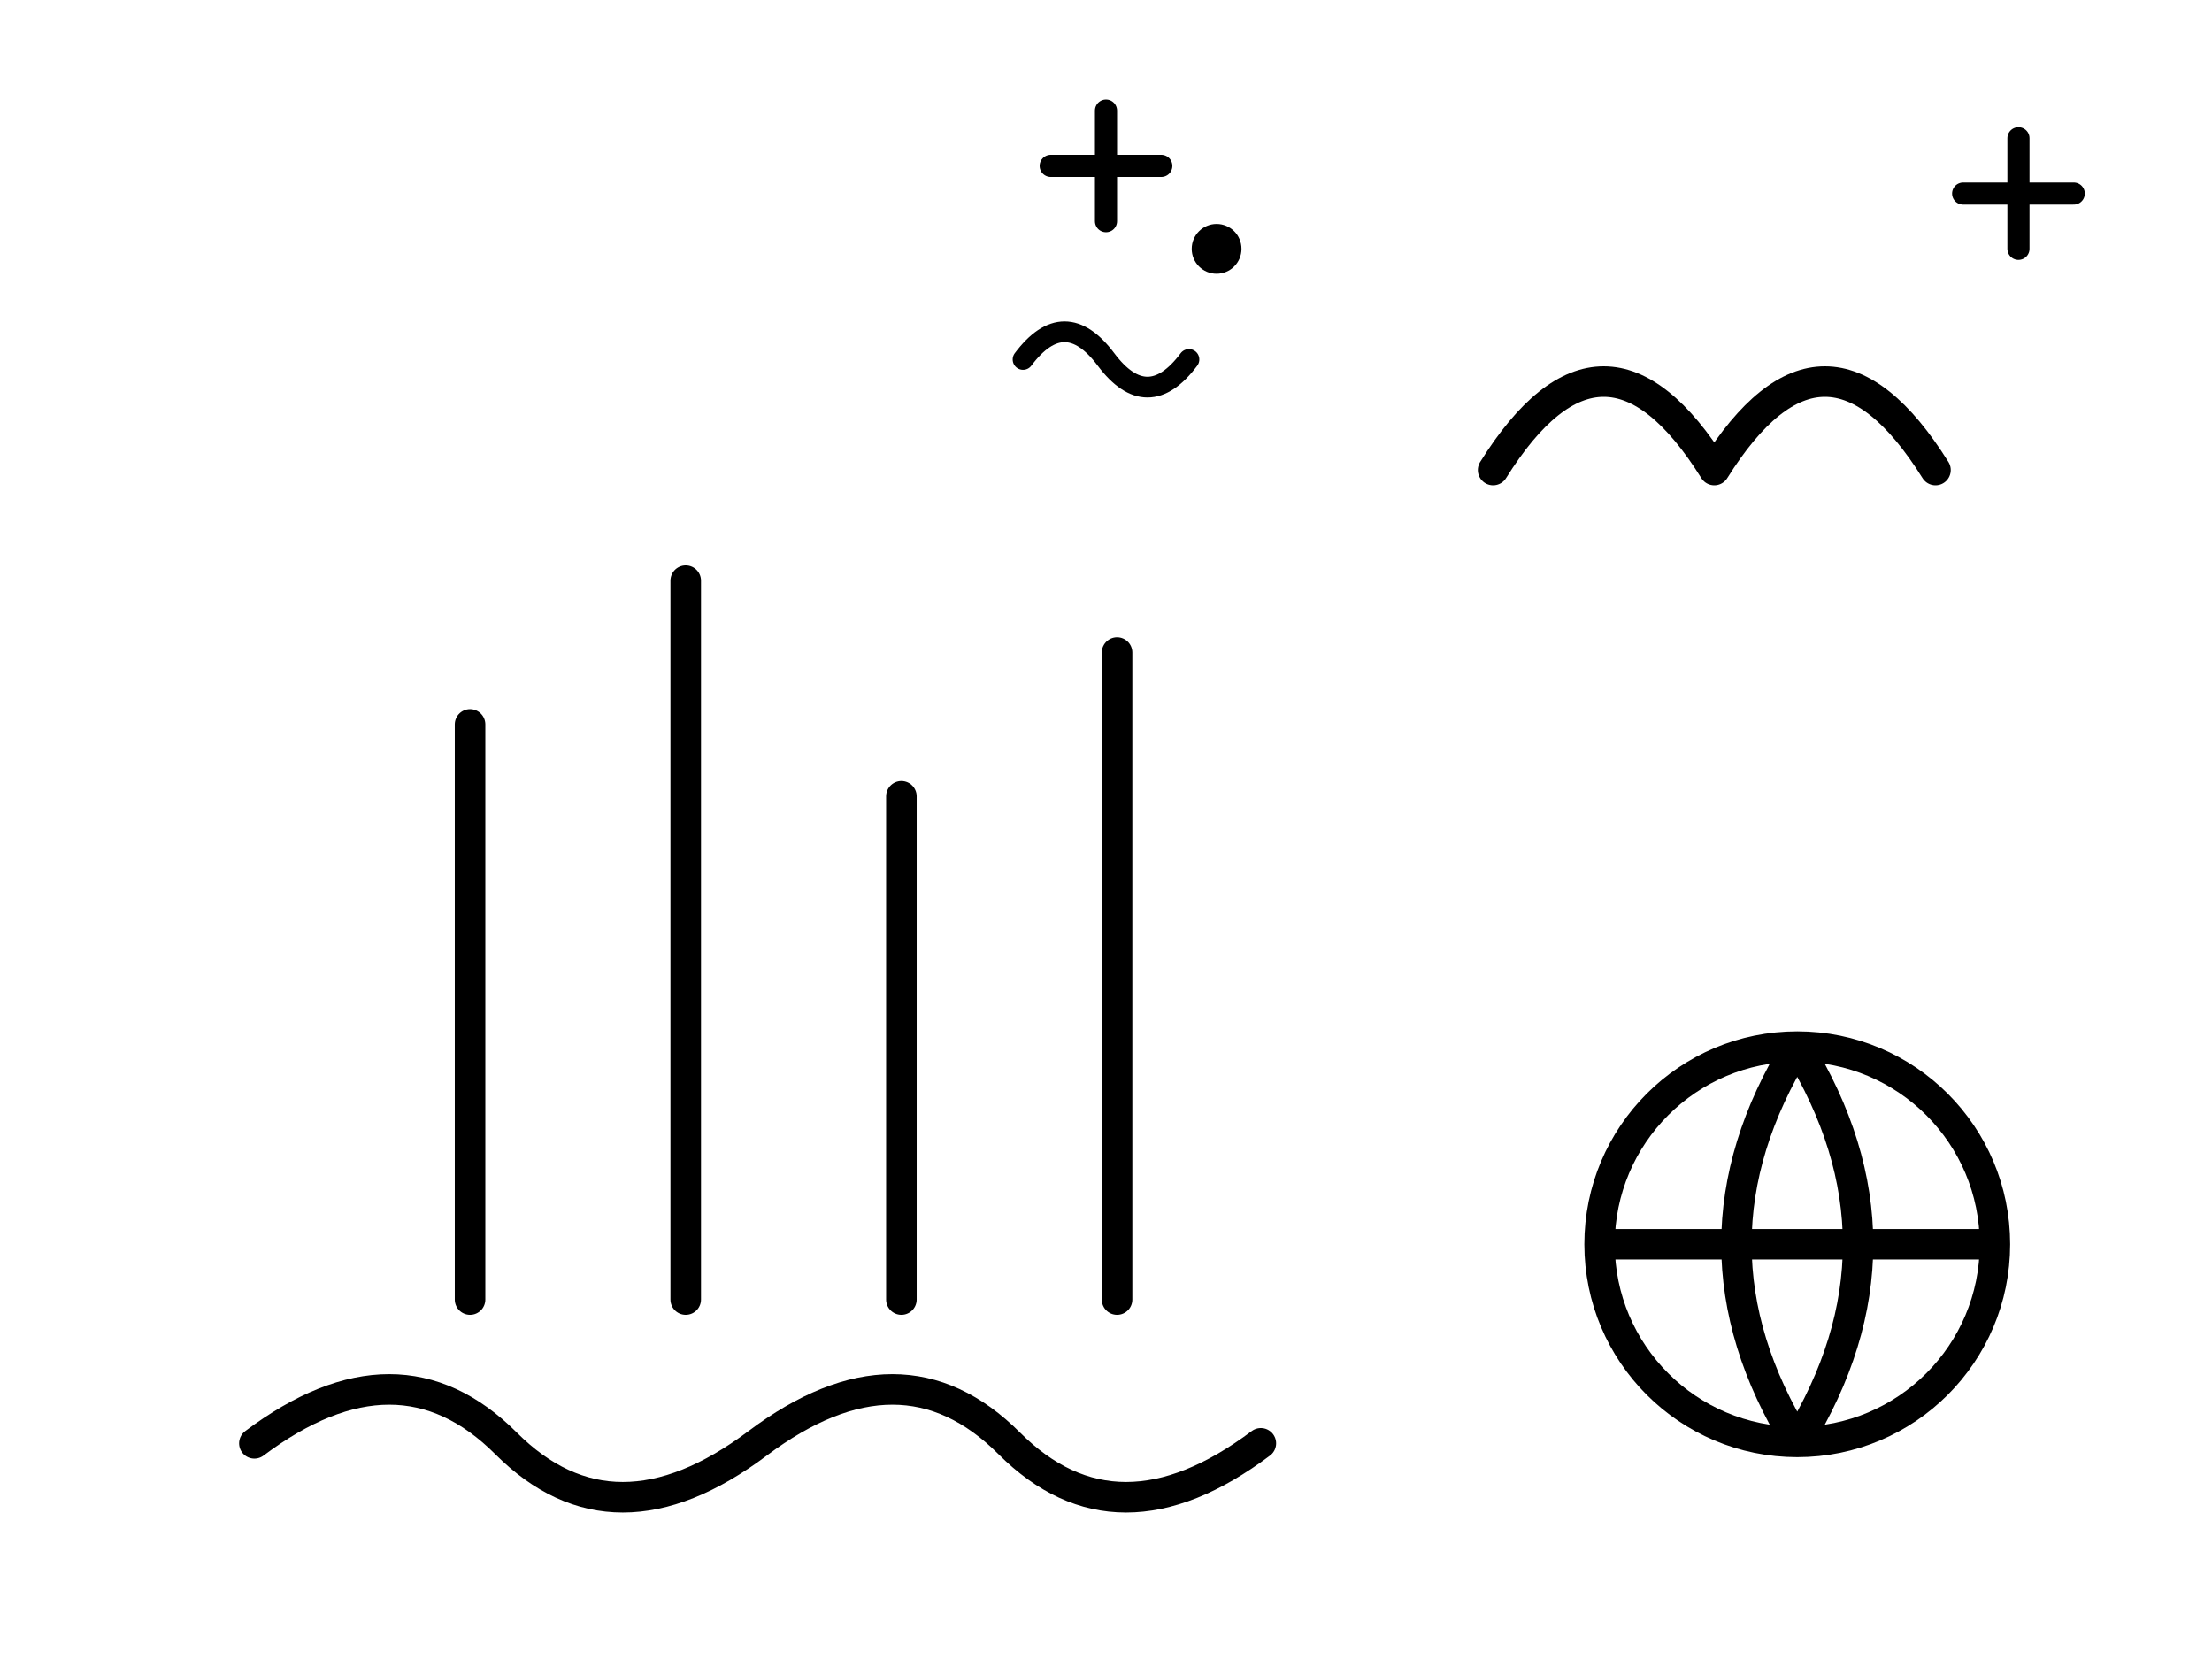
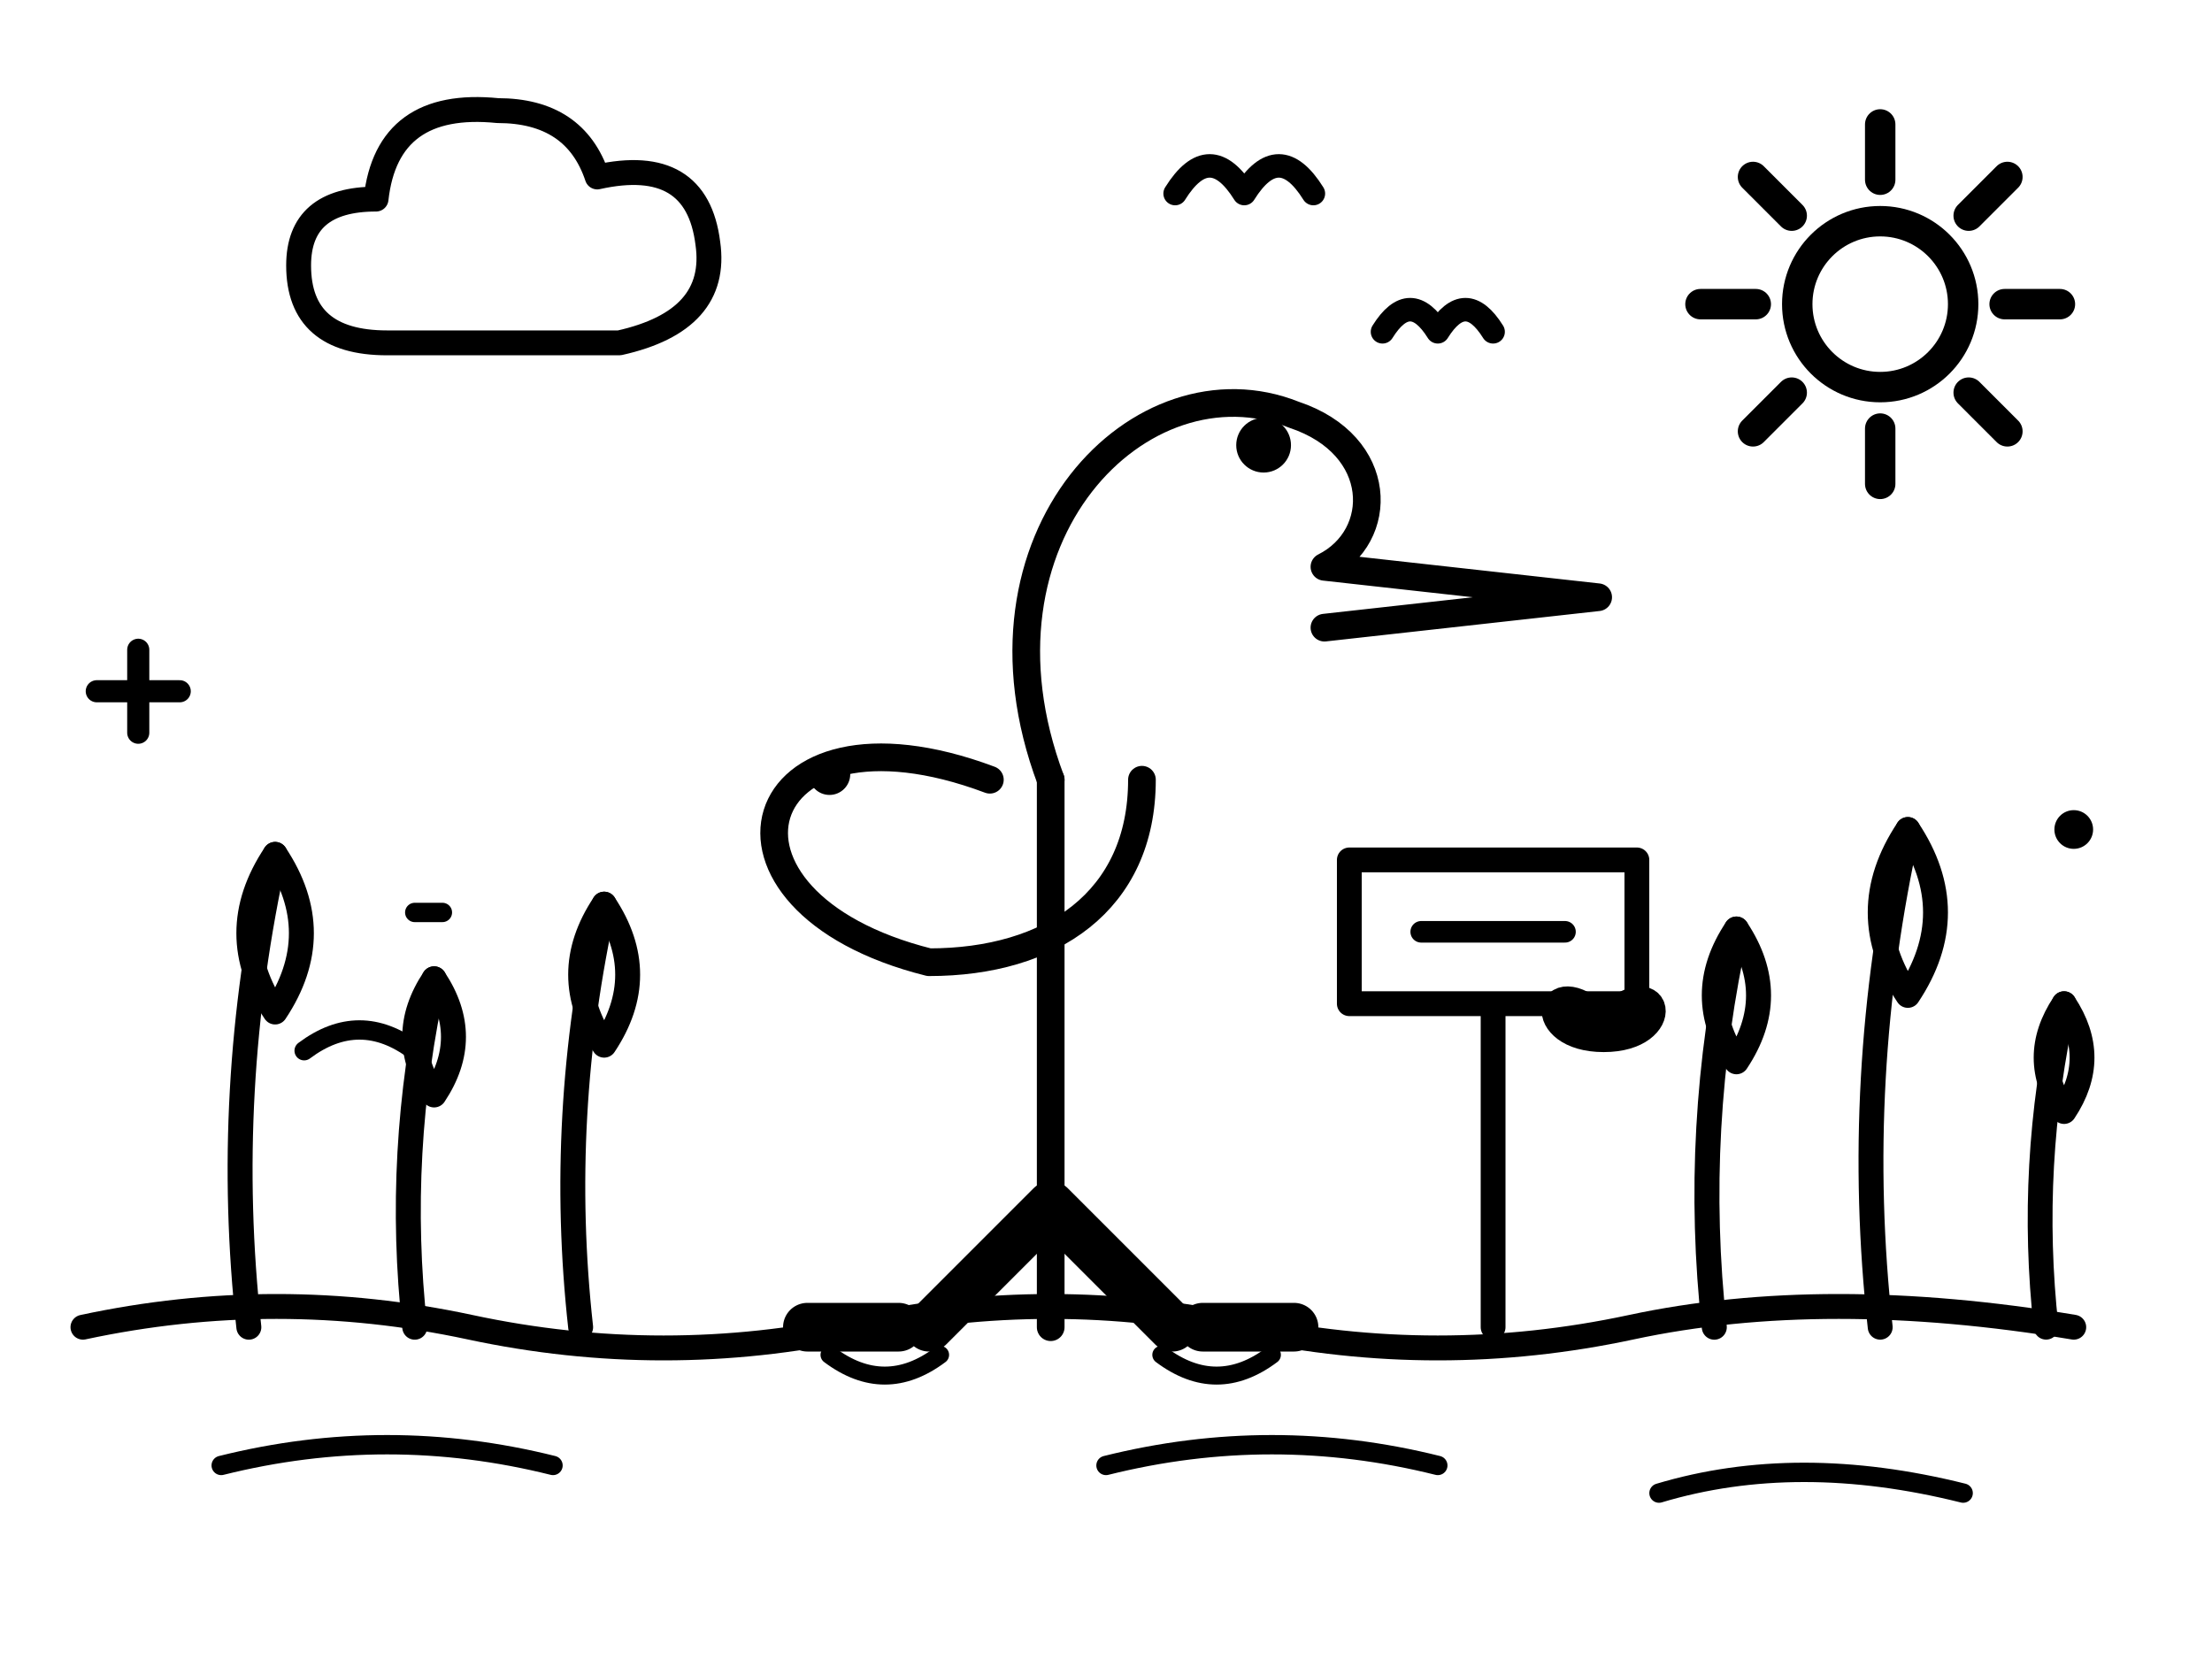
<svg xmlns="http://www.w3.org/2000/svg" viewBox="0 0 160 120" fill="none" stroke="#000" stroke-width="2.2" stroke-linecap="round" stroke-linejoin="round">
-   <g transform="translate(60 68) scale(2.6)" stroke-width="0.85">
-     <path d="M-10 10V-6M-4 10V-10M2 10V-4M8 10V-8M-16 14q4-3 7 0t7 0t7 0t7 0" />
+   <path d="M6 96q14-3 28 0t28 0t28 0t28 0t32 0" stroke-width="1.8" />
+   <path d="M16 106q12-3 24 0M80 106q12-3 24 0M120 108q10-3 22 0" stroke-width="1.4" />
+   <g transform="translate(76 96) scale(2.2 2.2)" stroke-width="0.91">
+     <path d="M0 0V-18" />
+     <path d="M0-18C-3-26 3-32 8-30C11-29 11-26 9-25L18-24L9-23" />
+     <circle cx="7" cy="-29" r="0.9" fill="#000" stroke="none" />
+     <path d="M-2-18C-10-21-12-14-4-12C0-12 3-14 3-18" />
+     <path d="M0-4l-4 4M0-4l4 4M-5 0h-3M5 0h3" stroke-width="1.6" />
  </g>
-   <g transform="translate(124 34) scale(1.6)" stroke-width="1.38">
-     <path d="M-10 0q5-8 10 0q5-8 10 0" />
+   <g transform="translate(18 96) scale(1.9 1.9)" stroke-width="0.95">
+     <path d="M0 0q-1-9 1-18" />
+     <path d="M1-18q-2 3 0 6q2-3 0-6z" />
  </g>
-   <g transform="translate(130 90) scale(1.1)" stroke-width="2.00">
-     <path d="M-13 0a13 13 0 1 0 26 0a13 13 0 1 0-26 0M-13 0H13M0-13Q-8 0 0 13M0-13Q8 0 0 13" />
+   <g transform="translate(30 96) scale(1.4 1.4)" stroke-width="1.29">
+     <path d="M0 0q-1-9 1-18" />
+     <path d="M1-18q-2 3 0 6q2-3 0-6z" />
  </g>
-   <path d="M76 12H84M80 8V16" stroke-width="1.6" />
-   <path d="M142 14H150M146 10V18" stroke-width="1.6" />
-   <circle cx="88" cy="18" r="1.8" fill="#000" stroke="none" />
-   <path d="M74 26q3-4 6 0t6 0" stroke-width="1.5" />
+   <g transform="translate(42 96) scale(1.7 1.7)" stroke-width="1.06">
+     <path d="M0 0q-1-9 1-18" />
+     <path d="M1-18q-2 3 0 6q2-3 0-6z" />
+   </g>
+   <g transform="translate(124 96) scale(1.6 1.6)" stroke-width="1.13">
+     <path d="M0 0q-1-9 1-18" />
+     <path d="M1-18q-2 3 0 6q2-3 0-6z" />
+   </g>
+   <g transform="translate(136 96) scale(2 2)" stroke-width="0.90">
+     <path d="M0 0q-1-9 1-18" />
+     <path d="M1-18q-2 3 0 6q2-3 0-6z" />
+   </g>
+   <g transform="translate(148 96) scale(1.3 1.3)" stroke-width="1.38">
+     <path d="M0 0q-1-9 1-18" />
+     <path d="M1-18q-2 3 0 6q2-3 0-6z" />
+   </g>
+   <g transform="translate(108 96) scale(1.3 1.3)" stroke-width="1.38">
+     <path d="M0 0V-18M-8-18h16v-8h-16z" />
+     <path d="M-4-22h8" stroke-width="1.2" />
+   </g>
+   <path d="M60 98q4 3 8 0M84 98q4 3 8 0" stroke-width="1.3" />
+   <path d="M48 28q0 8-6 8M66 22q2 6-4 8" stroke-width="0" />
+   <g transform="translate(40 20) scale(0.8 0.8)" stroke-width="2.25">
+     <path d="M-15 6q-8 0-8-7q0-6 7-6q1-9 11-8q7 0 9 6q9-2 10 6q1 7-8 9z" />
+   </g>
+   <circle cx="136" cy="22" r="6" />
+   <path d="M145.0 22.0L149.0 22.0M142.4 28.4L145.2 31.2M136.0 31.0L136.0 35.0M129.6 28.4L126.8 31.2M127.0 22.0L123.0 22.0M129.6 15.6L126.8 12.8M136.0 13.0L136.0 9.0M142.4 15.6L145.2 12.8" />
+   <path d="M85 14q2.5 -4 5 0q2.5 -4 5 0" stroke-width="1.7" />
+   <path d="M100 24q2 -3.2 4 0q2 -3.2 4 0" stroke-width="1.7" />
+   <path d="M22 76q4-3 8 0M30 66l2 0" stroke-width="1.4" />
+   <path d="M7 50h6M10 47v6" stroke-width="1.6" />
+   <circle cx="60" cy="56" r="1.5" fill="#000" stroke="none" />
+   <circle cx="150" cy="60" r="1.4" fill="#000" stroke="none" />
+   <path d="M100 100q-2-4 0-6" stroke-width="0" />
+   <path d="M116 74c-4-4-5 1 0 1c5 0 4-5 0-1z" />
</svg>
